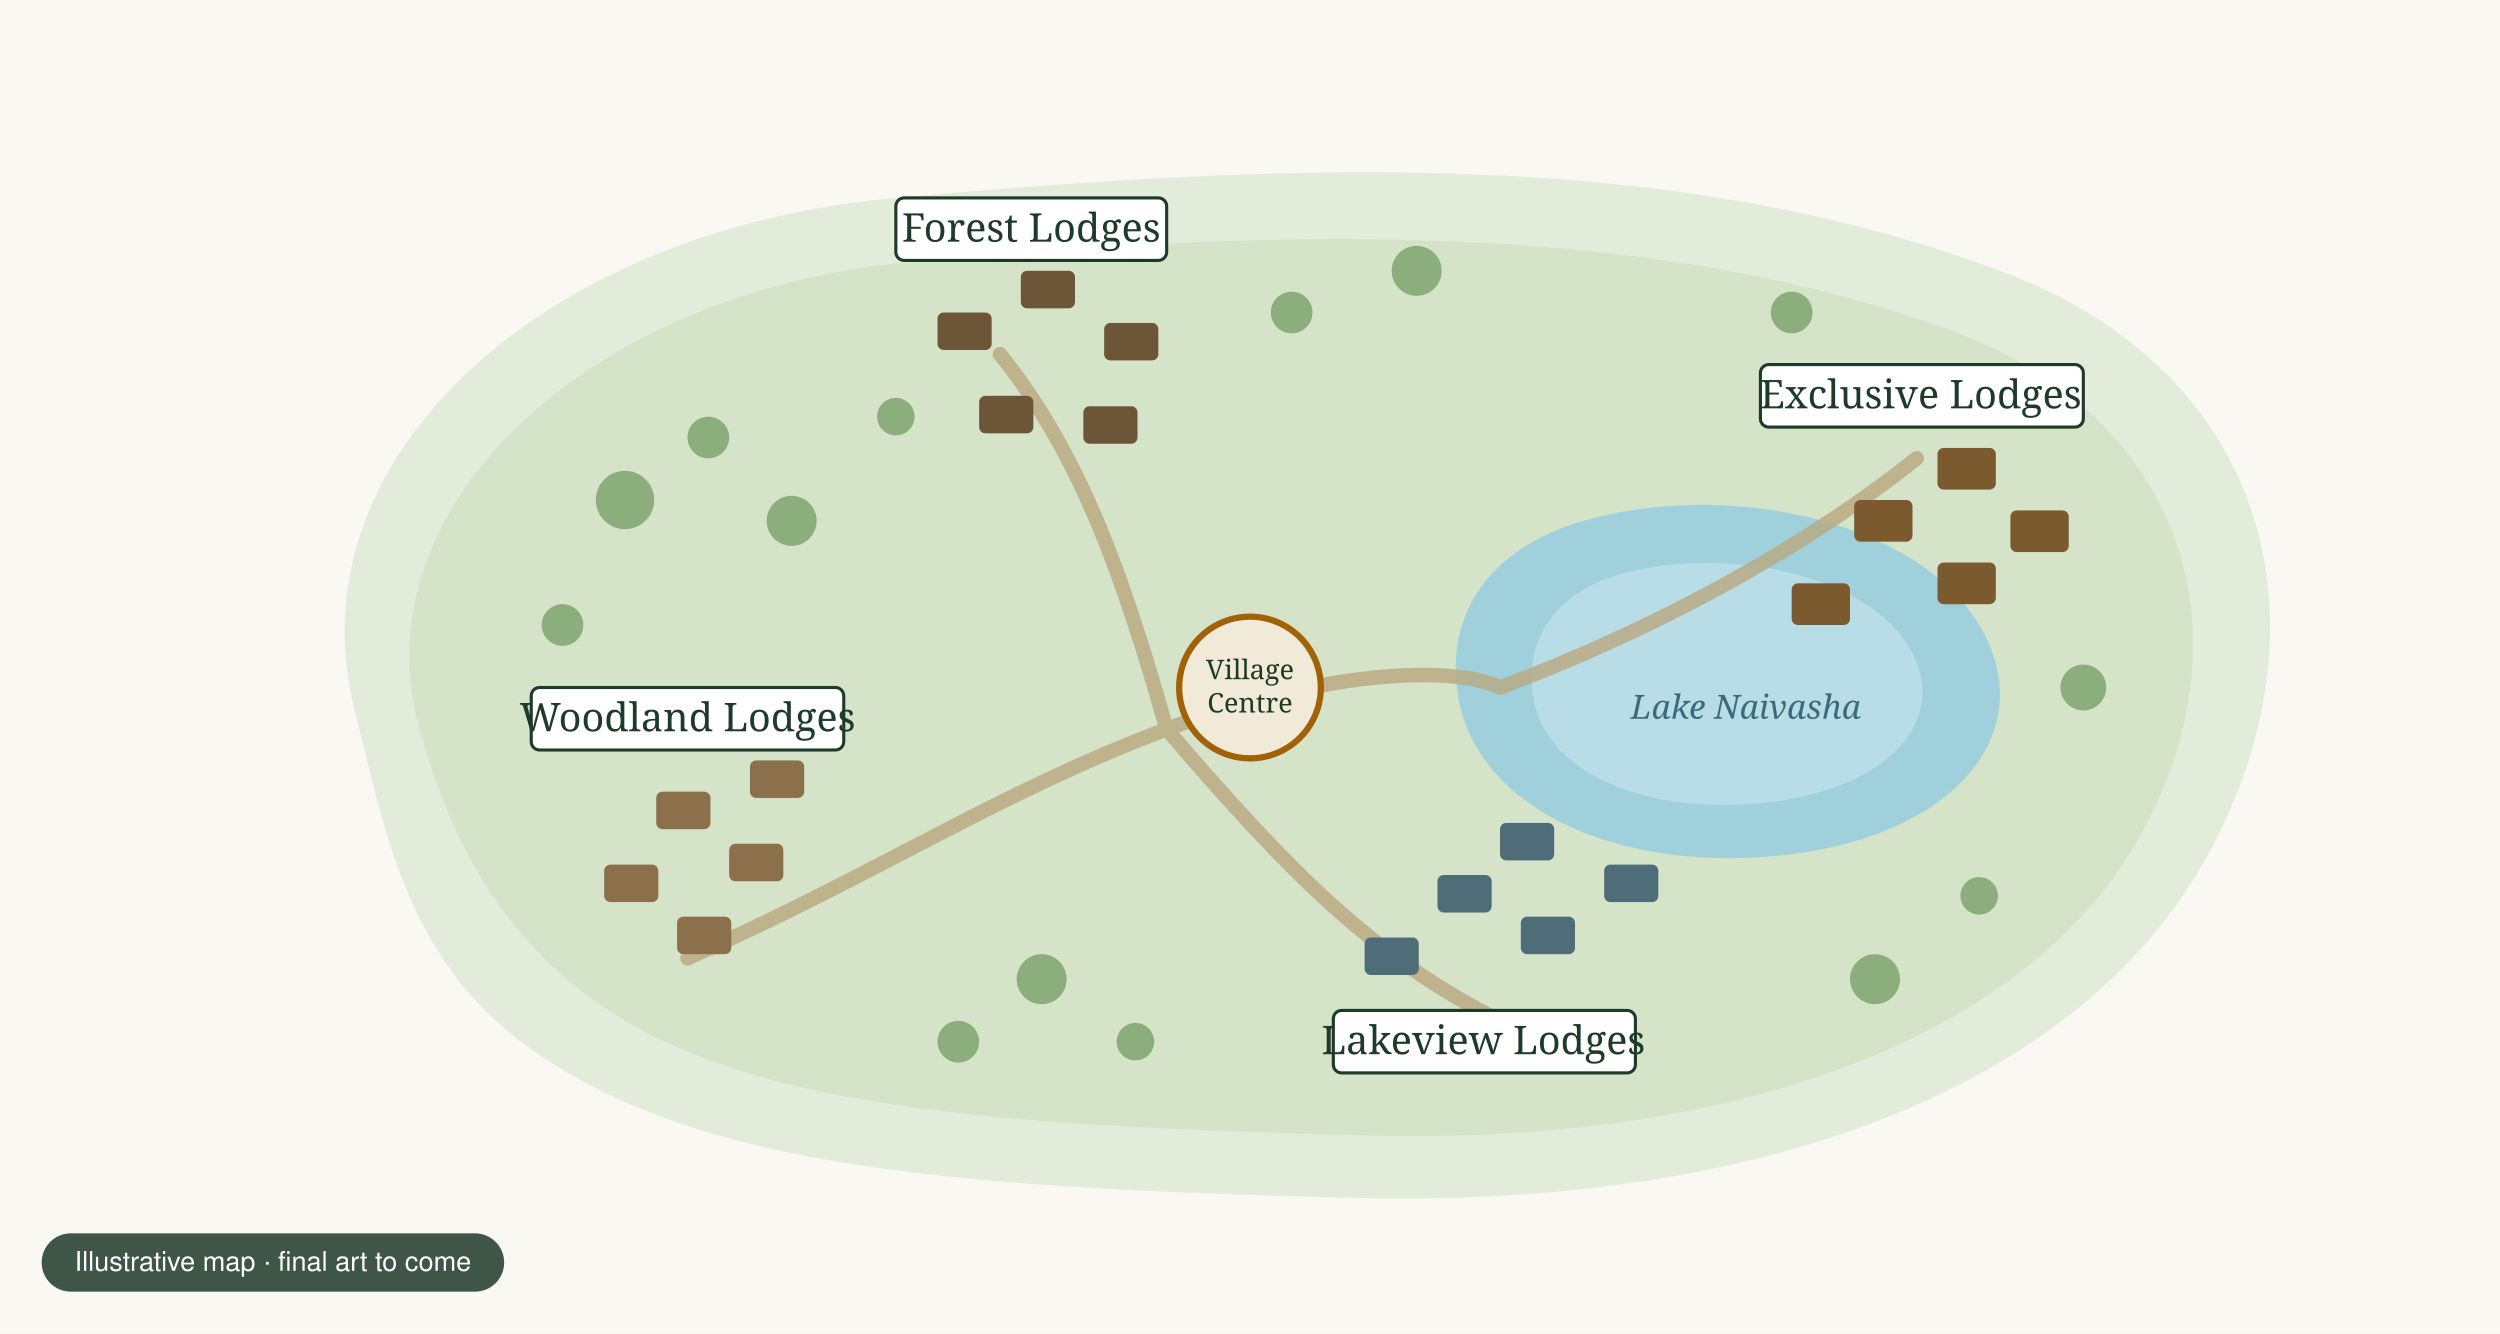
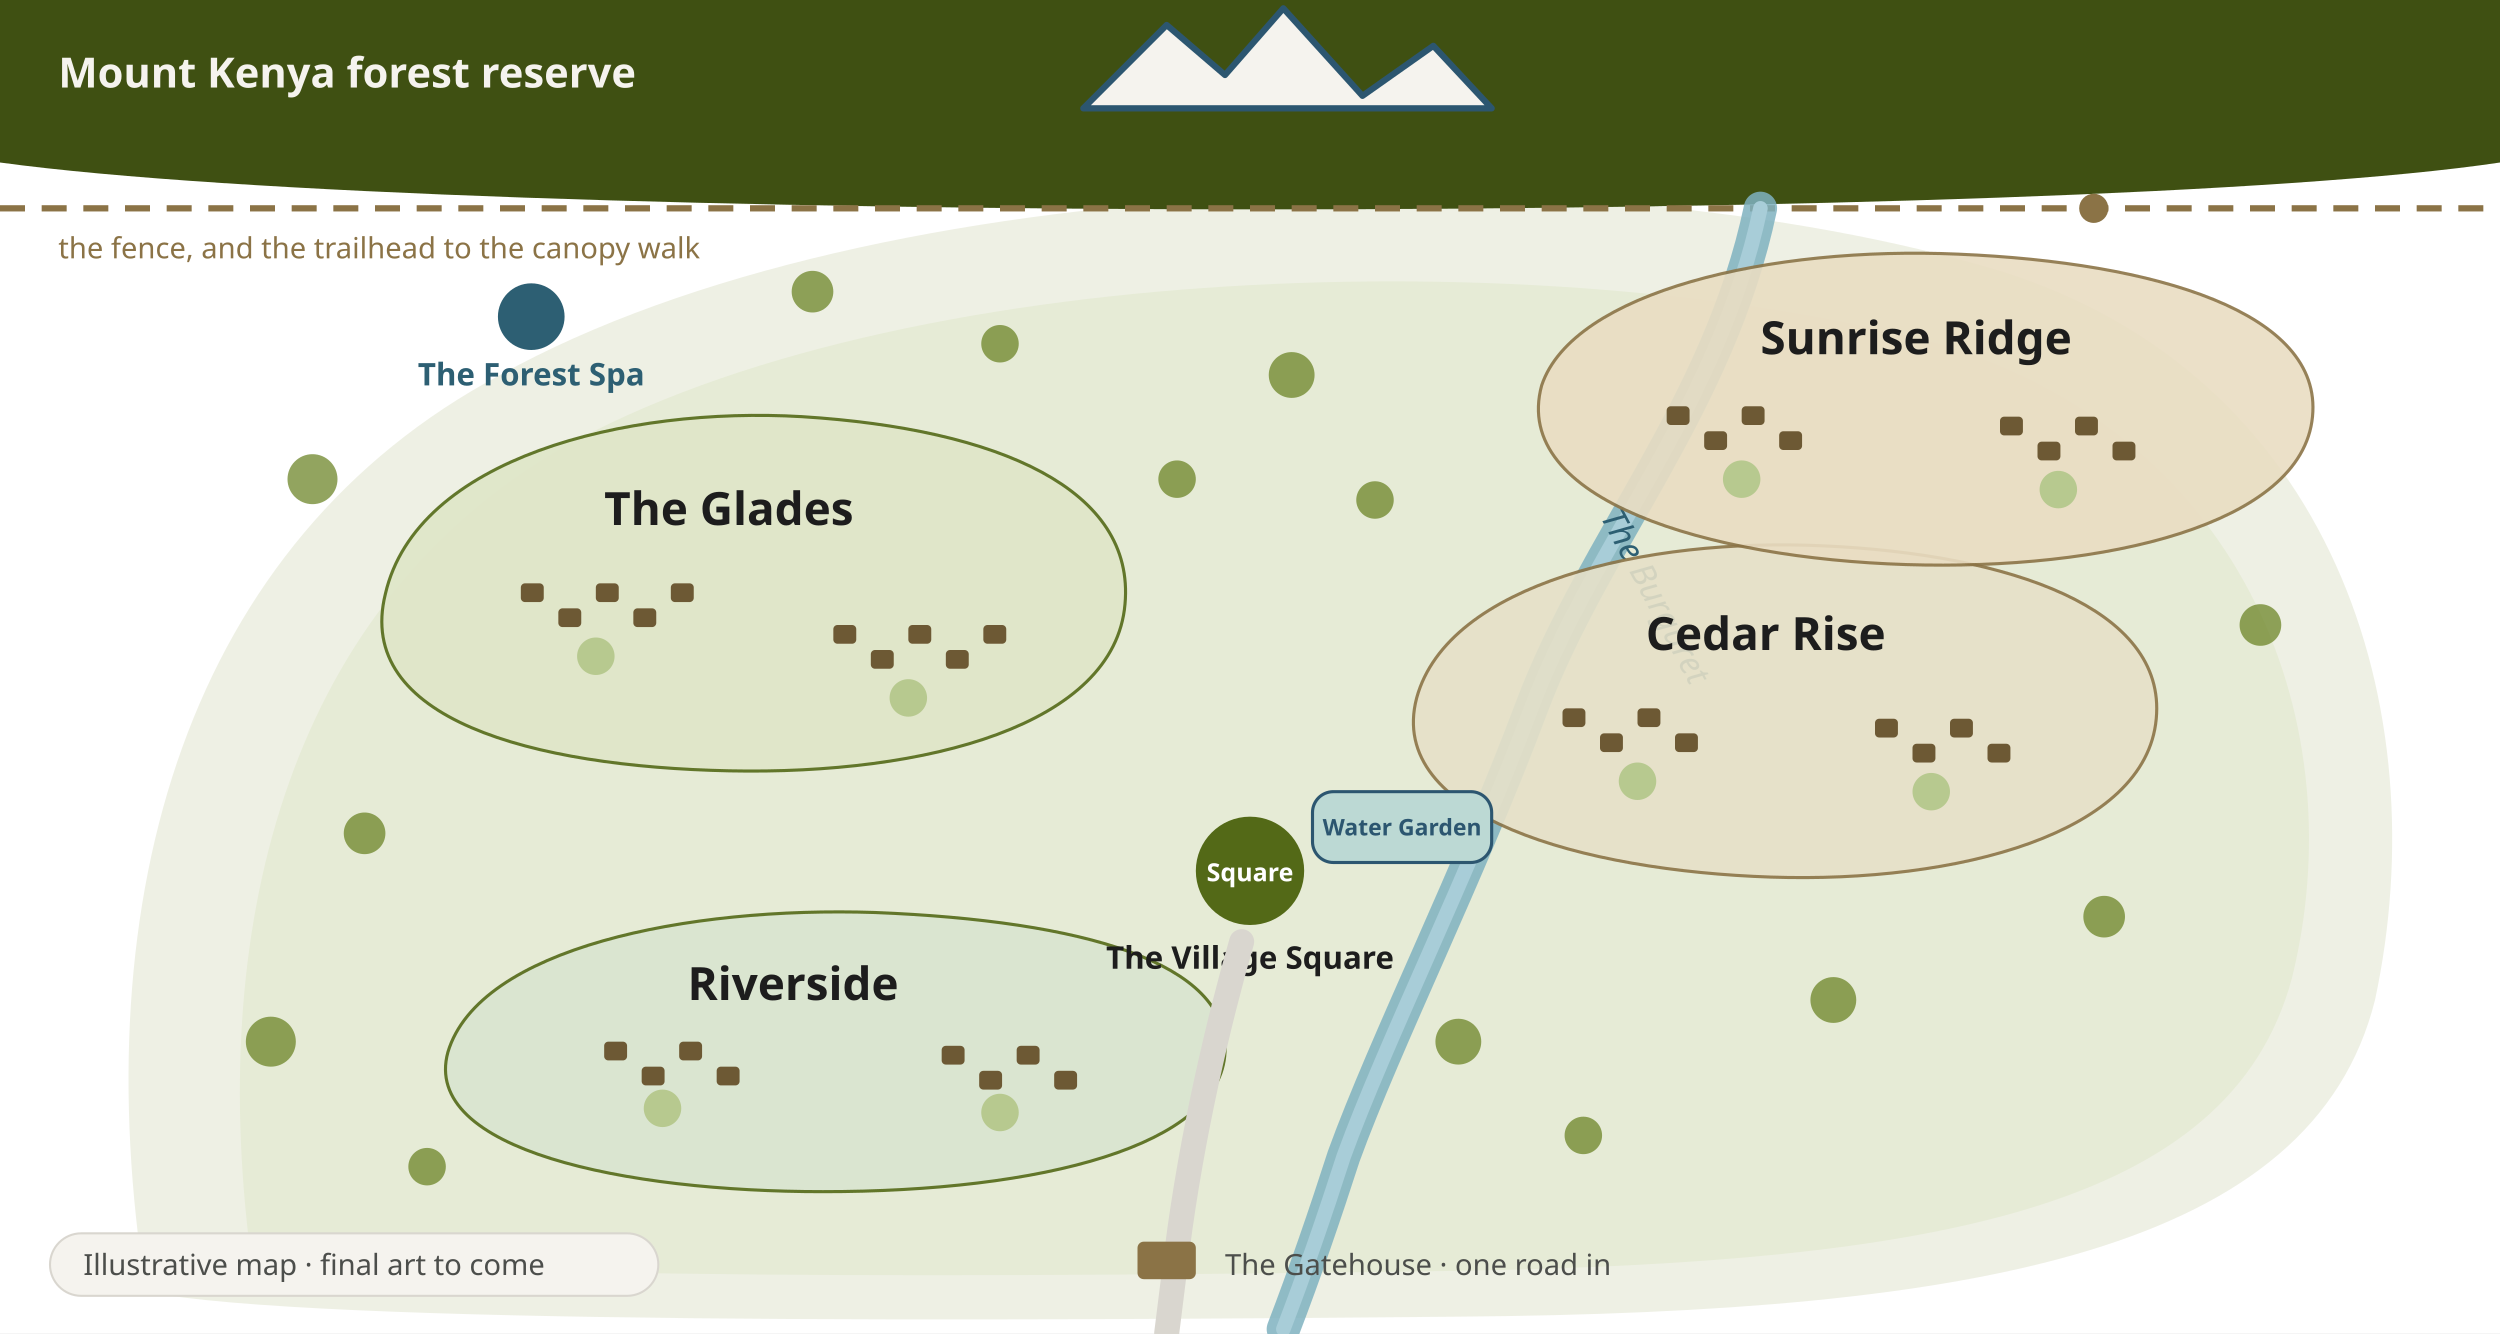
- <svg xmlns="http://www.w3.org/2000/svg" viewBox="0 0 1200 640" role="img" aria-label="Illustrative map of the Unity Parks Naivasha village">
-   <rect width="1200" height="640" fill="#faf8f3" />
-   <path d="M170 340 C140 220 260 110 430 95 C620 78 800 70 960 130 C1090 178 1120 300 1060 410 C1000 520 850 580 650 575 C450 570 330 560 250 500 C195 458 185 400 170 340 Z" fill="#e3ecdb" />
-   <path d="M200 345 C175 240 285 140 435 126 C610 110 785 104 935 158 C1050 200 1080 305 1028 400 C976 495 840 550 655 545 C470 540 355 532 282 478 C232 440 213 392 200 345 Z" fill="#d5e3c8" />
-   <path d="M760 250 C830 230 920 250 950 300 C980 350 940 400 860 410 C780 420 710 390 700 335 C693 295 715 263 760 250 Z" fill="#9fd0dc" />
-   <path d="M780 275 C830 262 895 276 916 310 C937 344 908 378 850 385 C792 392 742 372 736 335 C731 306 748 283 780 275 Z" fill="#b8dde6" />
-   <g stroke="#b9a77f" stroke-width="7" fill="none" stroke-linecap="round" opacity="0.8">
-     <path d="M330 460 C420 420 480 380 560 350 C640 320 700 320 720 330" />
-     <path d="M560 350 C540 280 520 220 480 170" />
-     <path d="M560 350 C620 420 660 460 720 490" />
-     <path d="M720 330 C800 300 870 260 920 220" />
-   </g>
-   <g fill="#7fa470" opacity="0.85">
-     <circle cx="300" cy="240" r="14" />
-     <circle cx="340" cy="210" r="10" />
-     <circle cx="380" cy="250" r="12" />
-     <circle cx="270" cy="300" r="10" />
-     <circle cx="430" cy="200" r="9" />
-     <circle cx="500" cy="470" r="12" />
-     <circle cx="545" cy="500" r="9" />
-     <circle cx="460" cy="500" r="10" />
-     <circle cx="900 " cy="470" r="12" />
-     <circle cx="950" cy="430" r="9" />
-     <circle cx="1000" cy="330" r="11" />
-     <circle cx="620" cy="150" r="10" />
-     <circle cx="680" cy="130" r="12" />
-     <circle cx="860" cy="150" r="10" />
-   </g>
-   <g fill="#8c6f4b">
-     <rect x="315" y="380" width="26" height="18" rx="3" />
-     <rect x="350" y="405" width="26" height="18" rx="3" />
-     <rect x="290" y="415" width="26" height="18" rx="3" />
-     <rect x="360" y="365" width="26" height="18" rx="3" />
-     <rect x="325" y="440" width="26" height="18" rx="3" />
-   </g>
-   <g fill="#6d5637">
-     <rect x="450" y="150" width="26" height="18" rx="3" />
-     <rect x="490" y="130" width="26" height="18" rx="3" />
-     <rect x="530" y="155" width="26" height="18" rx="3" />
-     <rect x="470" y="190" width="26" height="18" rx="3" />
-     <rect x="520" y="195" width="26" height="18" rx="3" />
-   </g>
-   <g fill="#4f6d78">
-     <rect x="690" y="420" width="26" height="18" rx="3" />
-     <rect x="730" y="440" width="26" height="18" rx="3" />
-     <rect x="655" y="450" width="26" height="18" rx="3" />
-     <rect x="720" y="395" width="26" height="18" rx="3" />
-     <rect x="770" y="415" width="26" height="18" rx="3" />
-   </g>
-   <g fill="#7a5a2e">
-     <rect x="890" y="240" width="28" height="20" rx="3" />
-     <rect x="930" y="270" width="28" height="20" rx="3" />
-     <rect x="860" y="280" width="28" height="20" rx="3" />
-     <rect x="930" y="215" width="28" height="20" rx="3" />
-     <rect x="965" y="245" width="28" height="20" rx="3" />
-   </g>
-   <circle cx="600" cy="330" r="34" fill="#f1ead9" stroke="#a16207" stroke-width="3" />
-   <text x="600" y="326" text-anchor="middle" font-family="Georgia, serif" font-size="13" fill="#1e3a29">Village</text>
-   <text x="600" y="342" text-anchor="middle" font-family="Georgia, serif" font-size="13" fill="#1e3a29">Centre</text>
-   <g font-family="Georgia, serif" font-size="19" fill="#1e3a29">
-     <g>
-       <rect x="255" y="330" width="150" height="30" rx="4" fill="#ffffff" stroke="#1e3a29" stroke-width="1.5" />
-       <text x="330" y="351" text-anchor="middle">Woodland Lodges</text>
+ <svg xmlns="http://www.w3.org/2000/svg" viewBox="0 0 1200 640" role="img" aria-label="Illustrative map of the Unity Parks Mount Kenya village">
+   <rect width="1200" height="640" fill="#ffffff" />
+   <path d="M70 620 C40 430 90 260 240 180 C420 80 760 70 960 130 C1120 180 1170 340 1140 480 C1110 600 950 630 700 632 C480 634 150 636 70 620 Z" fill="#eef0e4" />
+   <path d="M120 600 C100 440 140 290 270 215 C430 125 740 115 930 165 C1080 210 1130 350 1100 470 C1070 580 930 606 700 610 C500 613 190 615 120 600 Z" fill="#e6ebd6" />
+   <g font-family="ui-sans-serif, system-ui, sans-serif">
+     <path d="M0 0 H1200 V78 C1000 108 220 108 0 78 Z" fill="#3f5012" />
+     <path d="M520 52 L560 12 L588 36 L616 4 L654 46 L688 22 L716 52 Z" fill="#f5f3ee" stroke="#2c5670" stroke-width="3" stroke-linejoin="round" />
+     <text x="28" y="42" font-size="20" font-weight="700" fill="#f5f3ee">Mount Kenya forest reserve</text>
+     <line x1="0" y1="100" x2="1200" y2="100" stroke="#8b7346" stroke-width="3" stroke-dasharray="12 8" />
+     <text x="28" y="124" font-size="14" fill="#8b7346">the fence, and the trailhead to the canopy walk</text>
+     <circle cx="1005" cy="100" r="7" fill="#8b7346" />
+     <path d="M845 100 C825 195 765 260 735 340 C705 420 665 500 645 555 C636 583 626 612 616 638" fill="none" stroke="#7fb2c0" stroke-width="16" stroke-linecap="round" opacity="0.85" />
+     <path d="M845 100 C825 195 765 260 735 340 C705 420 665 500 645 555 C636 583 626 612 616 638" fill="none" stroke="#a8cdd8" stroke-width="7" stroke-linecap="round" />
+     <text x="768" y="248" font-size="16" font-style="italic" fill="#2d5f73" transform="rotate(62 768 248)">The Burguret</text>
+     <g id="zone-riverside">
+       <path d="M215 505 C230 455 330 435 420 438 C520 442 590 462 588 505 C586 550 500 572 395 572 C300 572 202 552 215 505 Z" fill="#d8e4cf" stroke="#536917" stroke-width="1.5" opacity="0.9" />
+       <text x="330" y="480" font-size="22" font-weight="700" fill="#1d1d1d">Riverside</text>
+       <g fill="#6d5934">
+         <rect x="290" y="500" width="11" height="9" rx="2" />
+         <rect x="308" y="512" width="11" height="9" rx="2" />
+         <rect x="326" y="500" width="11" height="9" rx="2" />
+         <rect x="344" y="512" width="11" height="9" rx="2" />
+         <rect x="452" y="502" width="11" height="9" rx="2" />
+         <rect x="470" y="514" width="11" height="9" rx="2" />
+         <rect x="488" y="502" width="11" height="9" rx="2" />
+         <rect x="506" y="514" width="11" height="9" rx="2" />
+       </g>
+       <circle cx="318" cy="532" r="9" fill="#b7c98f" />
+       <circle cx="480" cy="534" r="9" fill="#b7c98f" />
    </g>
-     <g>
-       <rect x="430" y="95" width="130" height="30" rx="4" fill="#ffffff" stroke="#1e3a29" stroke-width="1.5" />
-       <text x="495" y="116" text-anchor="middle">Forest Lodges</text>
+     <g id="zone-the-glades">
+       <path d="M185 285 C200 220 300 195 385 200 C480 206 545 235 540 290 C535 348 445 372 350 370 C255 368 170 345 185 285 Z" fill="#dfe6c8" stroke="#536917" stroke-width="1.5" opacity="0.9" />
+       <text x="290" y="252" font-size="22" font-weight="700" fill="#1d1d1d">The Glades</text>
+       <g fill="#6d5934">
+         <rect x="250" y="280" width="11" height="9" rx="2" />
+         <rect x="268" y="292" width="11" height="9" rx="2" />
+         <rect x="286" y="280" width="11" height="9" rx="2" />
+         <rect x="304" y="292" width="11" height="9" rx="2" />
+         <rect x="322" y="280" width="11" height="9" rx="2" />
+         <rect x="400" y="300" width="11" height="9" rx="2" />
+         <rect x="418" y="312" width="11" height="9" rx="2" />
+         <rect x="436" y="300" width="11" height="9" rx="2" />
+         <rect x="454" y="312" width="11" height="9" rx="2" />
+         <rect x="472" y="300" width="11" height="9" rx="2" />
+       </g>
+       <circle cx="286" cy="315" r="9" fill="#b7c98f" />
+       <circle cx="436" cy="335" r="9" fill="#b7c98f" />
    </g>
-     <g>
-       <rect x="640" y="485" width="145" height="30" rx="4" fill="#ffffff" stroke="#1e3a29" stroke-width="1.5" />
-       <text x="712" y="506" text-anchor="middle">Lakeview Lodges</text>
+     <g id="zone-cedar-rise">
+       <path d="M680 335 C695 280 790 258 875 262 C965 266 1040 292 1035 345 C1030 400 940 424 850 421 C760 418 665 392 680 335 Z" fill="#e6e0c8" stroke="#8b7346" stroke-width="1.5" opacity="0.9" />
+       <text x="790" y="312" font-size="22" font-weight="700" fill="#1d1d1d">Cedar Rise</text>
+       <g fill="#6d5934">
+         <rect x="750" y="340" width="11" height="9" rx="2" />
+         <rect x="768" y="352" width="11" height="9" rx="2" />
+         <rect x="786" y="340" width="11" height="9" rx="2" />
+         <rect x="804" y="352" width="11" height="9" rx="2" />
+         <rect x="900" y="345" width="11" height="9" rx="2" />
+         <rect x="918" y="357" width="11" height="9" rx="2" />
+         <rect x="936" y="345" width="11" height="9" rx="2" />
+         <rect x="954" y="357" width="11" height="9" rx="2" />
+       </g>
+       <circle cx="786" cy="375" r="9" fill="#b7c98f" />
+       <circle cx="927" cy="380" r="9" fill="#b7c98f" />
    </g>
-     <g>
-       <rect x="845" y="175" width="155" height="30" rx="4" fill="#ffffff" stroke="#1e3a29" stroke-width="1.5" />
-       <text x="922" y="196" text-anchor="middle">Exclusive Lodges</text>
+     <g id="zone-sunrise-ridge">
+       <path d="M740 185 C755 140 850 118 940 122 C1035 126 1115 150 1110 200 C1105 252 1010 274 915 271 C820 268 725 240 740 185 Z" fill="#e9ddc2" stroke="#8b7346" stroke-width="1.5" opacity="0.9" />
+       <text x="845" y="170" font-size="22" font-weight="700" fill="#1d1d1d">Sunrise Ridge</text>
+       <g fill="#6d5934">
+         <rect x="800" y="195" width="11" height="9" rx="2" />
+         <rect x="818" y="207" width="11" height="9" rx="2" />
+         <rect x="836" y="195" width="11" height="9" rx="2" />
+         <rect x="854" y="207" width="11" height="9" rx="2" />
+         <rect x="960" y="200" width="11" height="9" rx="2" />
+         <rect x="978" y="212" width="11" height="9" rx="2" />
+         <rect x="996" y="200" width="11" height="9" rx="2" />
+         <rect x="1014" y="212" width="11" height="9" rx="2" />
+       </g>
+       <circle cx="836" cy="230" r="9" fill="#b7c98f" />
+       <circle cx="988" cy="235" r="9" fill="#b7c98f" />
    </g>
-     <text x="838" y="345" text-anchor="middle" font-size="16" fill="#3a6b7a" font-style="italic">Lake Naivasha</text>
-   </g>
-   <g font-family="Helvetica, Arial, sans-serif">
-     <rect x="20" y="592" width="222" height="28" rx="14" fill="#1e3a29" opacity="0.85" />
-     <text x="131" y="610" text-anchor="middle" font-size="13" fill="#ffffff">Illustrative map · final art to come</text>
+     <circle cx="600" cy="418" r="26" fill="#536917" />
+     <text x="600" y="423" font-size="12" font-weight="700" fill="#ffffff" text-anchor="middle">Square</text>
+     <text x="600" y="465" font-size="15" font-weight="700" fill="#1d1d1d" text-anchor="middle">The Village Square</text>
+     <rect x="630" y="380" width="86" height="34" rx="10" fill="#bcd9d4" stroke="#2c5670" stroke-width="1.5" />
+     <text x="673" y="401" font-size="11" font-weight="700" fill="#2c5670" text-anchor="middle">Water Garden</text>
+     <circle cx="255" cy="152" r="16" fill="#2d5f73" />
+     <text x="255" y="185" font-size="15" font-weight="700" fill="#2d5f73" text-anchor="middle">The Forest Spa</text>
+     <path d="M560 640 L565 600 C572 545 585 490 596 452" fill="none" stroke="#d9d6cf" stroke-width="12" stroke-linecap="round" />
+     <rect x="546" y="596" width="28" height="18" rx="3" fill="#8b7346" />
+     <text x="588" y="612" font-size="14" fill="#4c4e4b">The Gatehouse · one road in</text>
+     <g fill="#647e1b" opacity="0.7">
+       <circle cx="150" cy="230" r="12" />
+       <circle cx="175" cy="400" r="10" />
+       <circle cx="130" cy="500" r="12" />
+       <circle cx="620" cy="180" r="11" />
+       <circle cx="660" cy="240" r="9" />
+       <circle cx="565" cy="230" r="9" />
+       <circle cx="700" cy="500" r="11" />
+       <circle cx="760" cy="545" r="9" />
+       <circle cx="880" cy="480" r="11" />
+       <circle cx="1010" cy="440" r="10" />
+       <circle cx="1085" cy="300" r="10" />
+       <circle cx="390" cy="140" r="10" />
+       <circle cx="480" cy="165" r="9" />
+       <circle cx="205" cy="560" r="9" />
+     </g>
+     <rect x="24" y="592" width="292" height="30" rx="15" fill="#f5f3ee" stroke="#d9d6cf" />
+     <text x="40" y="612" font-size="14" fill="#4c4e4b">Illustrative map · final art to come</text>
  </g>
</svg>
